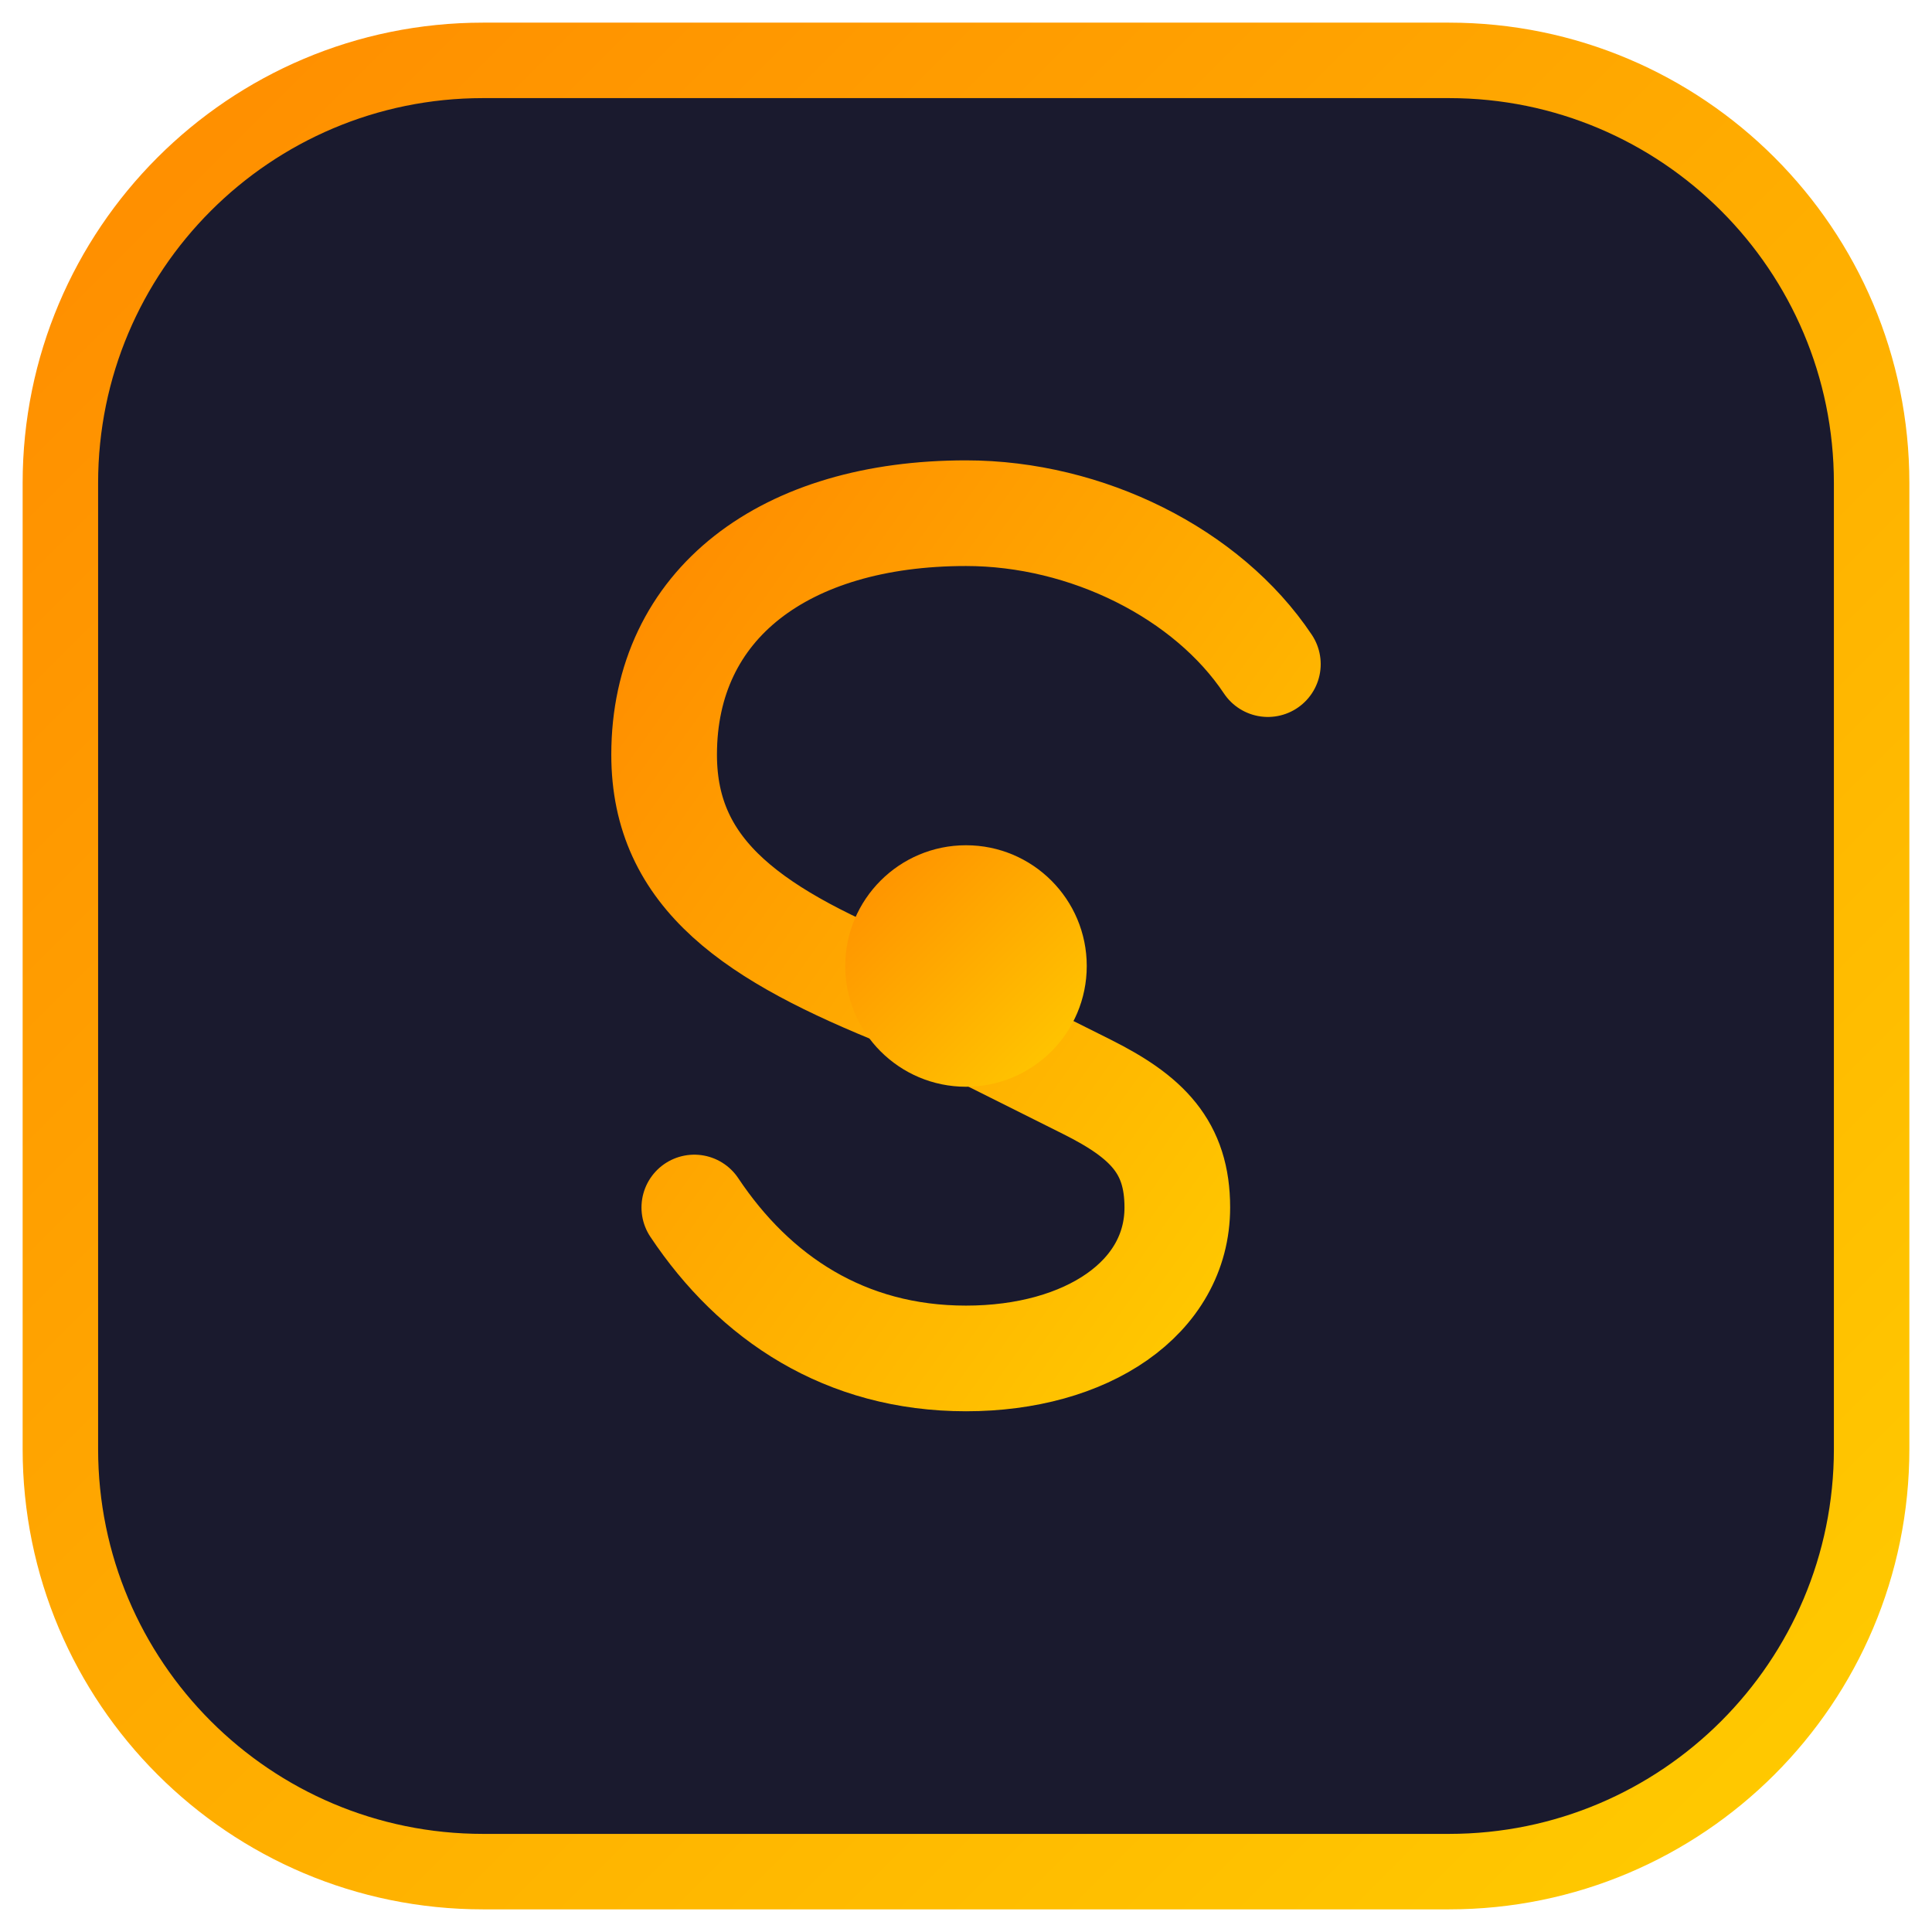
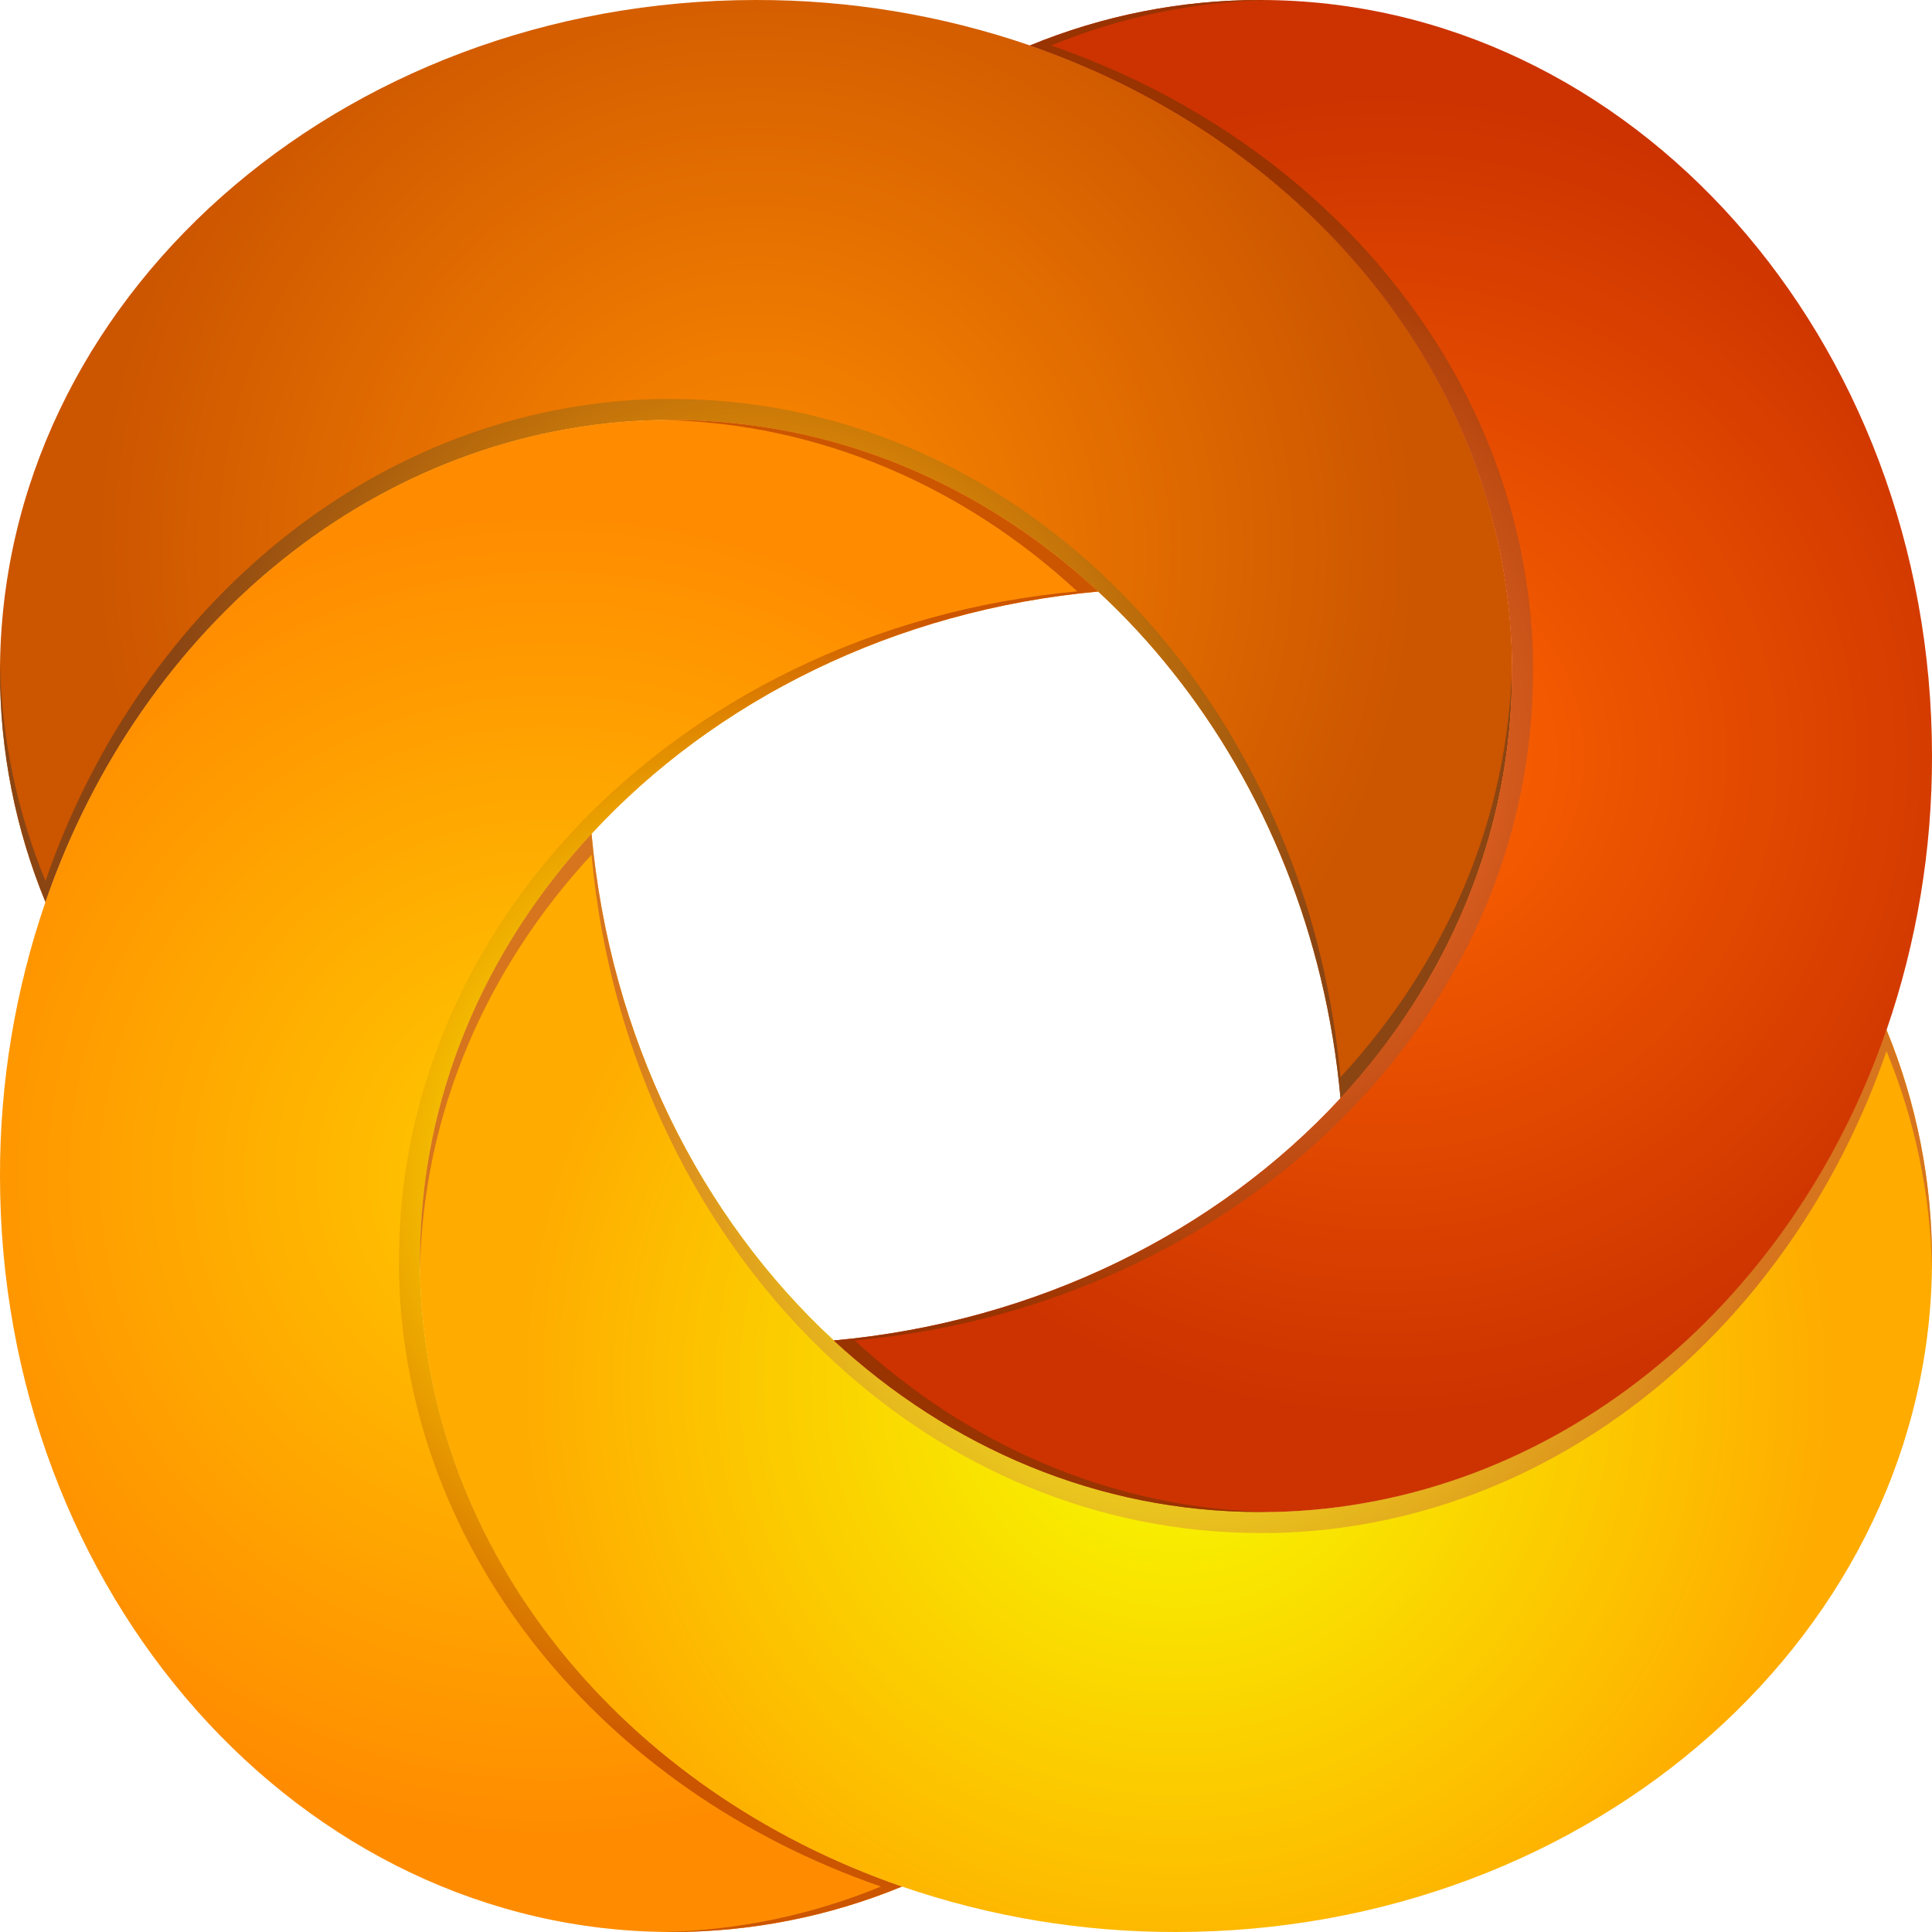
- <svg xmlns="http://www.w3.org/2000/svg" viewBox="0 0 64 64" width="64" height="64">
+ <svg xmlns="http://www.w3.org/2000/svg" viewBox="0 0 460 460" width="460" height="460">
  <defs>
-     <linearGradient id="fg" x1="0%" y1="0%" x2="100%" y2="100%">
-       <stop offset="0%" style="stop-color:#ff8c00" />
-       <stop offset="100%" style="stop-color:#ffcc00" />
-     </linearGradient>
+     <radialGradient id="fg1" cx="200" cy="-16032.74" r="157.31" gradientTransform="matrix(1, 0, 0, -1, 0, -15882)" gradientUnits="userSpaceOnUse">
+       <stop offset="0" stop-color="#ff8c00" />
+       <stop offset="1" stop-color="#cc5500" />
+     </radialGradient>
+     <radialGradient id="fg2" cx="200" cy="-16080.24" r="140.23" gradientTransform="matrix(1, 0, 0, -1, 0, -15882)" gradientUnits="userSpaceOnUse">
+       <stop offset="0.24" stop-color="#ffa500" />
+       <stop offset="1" stop-color="#8b4513" />
+     </radialGradient>
+     <radialGradient id="fg3" cx="150.74" cy="-16182" r="157.31" gradientTransform="matrix(1, 0, 0, -1, 0, -15882)" gradientUnits="userSpaceOnUse">
+       <stop offset="0" stop-color="#ffcc00" />
+       <stop offset="1" stop-color="#ff8c00" />
+     </radialGradient>
+     <radialGradient id="fg4" cx="198.24" cy="-16182" r="140.23" gradientTransform="matrix(1, 0, 0, -1, 0, -15882)" gradientUnits="userSpaceOnUse">
+       <stop offset="0.4" stop-color="#ffd700" />
+       <stop offset="1" stop-color="#cc5500" />
+     </radialGradient>
+     <radialGradient id="fg5" cx="300" cy="-16231.26" r="157.31" gradientTransform="matrix(1, 0, 0, -1, 0, -15882)" gradientUnits="userSpaceOnUse">
+       <stop offset="0" stop-color="#f6ff00" />
+       <stop offset="1" stop-color="#ffab00" />
+     </radialGradient>
+     <radialGradient id="fg6" cx="300" cy="-16183.76" r="140.23" gradientTransform="matrix(1, 0, 0, -1, 0, -15882)" gradientUnits="userSpaceOnUse">
+       <stop offset="0.22" stop-color="#f7ff1e" />
+       <stop offset="1" stop-color="#d6751d" />
+     </radialGradient>
+     <radialGradient id="fg7" cx="349.26" cy="-16082" r="157.31" gradientTransform="matrix(1, 0, 0, -1, 0, -15882)" gradientUnits="userSpaceOnUse">
+       <stop offset="0" stop-color="#ff6600" />
+       <stop offset="1" stop-color="#cc3300" />
+     </radialGradient>
+     <radialGradient id="fg8" cx="301.76" cy="-16082" r="140.23" gradientTransform="matrix(1, 0, 0, -1, 0, -15882)" gradientUnits="userSpaceOnUse">
+       <stop offset="0.21" stop-color="#ff7733" />
+       <stop offset="1" stop-color="#993300" />
+     </radialGradient>
  </defs>
-   <rect x="2" y="2" width="60" height="60" rx="14" fill="#1a1a2e" stroke="url(#fg)" stroke-width="2.5" />
-   <path d="M42 22c-2-3-6-5-10-5-6 0-10 3-10 8 0 4 3 6 8 8l6 3c2 1 3 2 3 4 0 3-3 5-7 5-4 0-7-2-9-5" fill="none" stroke="url(#fg)" stroke-width="3.5" stroke-linecap="round" />
-   <circle cx="32" cy="32" r="4" fill="url(#fg)" />
+   <path fill="url(#fg1)" d="M380,176.62c-1.55-66.46-48.68-123-114.74-145.79A199.47,199.47,0,0,0,200,20C100.59,20,20,91.63,20,180a143.93,143.93,0,0,0,10.83,54.79C53.67,168.73,110.16,121.6,176.62,120c1.12,0,2.25,0,3.38,0,38.52,0,73.87,15.32,101.48,40.84A171.24,171.24,0,0,1,299.22,180c21.92,27.53,36.42,62.7,39.95,101.53C364.68,253.87,380,218.52,380,180,380,178.87,380,177.75,380,176.62Z" transform="translate(-20 -20)" />
+   <path fill="url(#fg2)" d="M339.16,276.48c-3.53-38.83-18-74-39.95-101.53a171.24,171.24,0,0,0-17.73-19.11C253.87,130.32,218.52,115,180,115c-1.13,0-2.25,0-3.38,0-66.46,1.55-123,48.68-145.79,114.74A144,144,0,0,1,20,177.67c0,0.78,0,1.55,0,2.33a143.93,143.93,0,0,0,10.83,54.79C53.67,168.73,110.16,121.6,176.62,120c1.12,0,2.25,0,3.38,0,38.52,0,73.87,15.32,101.48,40.84A171.24,171.24,0,0,1,299.22,180c21.92,27.53,36.42,62.7,39.95,101.53C364.68,253.87,380,218.52,380,180c0-.78,0-1.55,0-2.33C379.28,215.16,364.09,249.51,339.16,276.48Z" transform="translate(-20 -20)" />
+   <path fill="url(#fg3)" d="M120,323.38c0-1.12,0-2.25,0-3.38,0-38.52,15.32-73.87,40.84-101.48,29.33-31.74,72.13-53.27,120.64-57.68C253.87,135.32,218.52,120,180,120c-1.13,0-2.25,0-3.38,0-66.46,1.55-123,48.68-145.79,114.74A199.47,199.47,0,0,0,20,300c0,99.41,71.63,180,160,180a143.93,143.93,0,0,0,54.79-10.83C168.73,446.33,121.6,389.84,120,323.38Z" transform="translate(-20 -20)" />
+   <path fill="url(#fg4)" d="M120,323.38c0-1.12,0-2.25,0-3.38,0-38.52,15.32-73.87,40.84-101.48,29.33-31.74,72.13-53.27,120.64-57.68C253.87,135.32,218.52,120,180,120c-0.78,0-1.55,0-2.33,0,37.49,0.69,71.84,15.88,98.81,40.8-48.51,4.41-91.31,25.94-120.64,57.68C130.32,246.13,115,281.48,115,320c0,1.13,0,2.25,0,3.38,1.55,66.46,48.68,123,114.74,145.79A144,144,0,0,1,177.67,480c0.78,0,1.55,0,2.33,0a143.93,143.93,0,0,0,54.79-10.83C168.73,446.33,121.6,389.84,120,323.38Z" transform="translate(-20 -20)" />
+   <path fill="url(#fg5)" d="M469.17,265.21C446.33,331.27,389.84,378.4,323.38,380c-1.12,0-2.25,0-3.38,0-38.52,0-73.87-15.32-101.48-40.84-31.74-29.33-53.27-72.13-57.68-120.64C135.32,246.13,120,281.48,120,320c0,1.13,0,2.25,0,3.38,1.55,66.46,48.68,123,114.74,145.79A199.47,199.47,0,0,0,300,480c99.41,0,180-71.63,180-160A143.93,143.93,0,0,0,469.17,265.21Z" transform="translate(-20 -20)" />
+   <path fill="url(#fg6)" d="M160.84,223.52c4.41,48.51,25.94,91.31,57.68,120.64C246.13,369.68,281.48,385,320,385c1.13,0,2.25,0,3.38,0,66.46-1.55,123-48.68,145.79-114.74A144,144,0,0,1,480,322.33c0-.78,0-1.55,0-2.33a143.93,143.93,0,0,0-10.83-54.79C446.33,331.27,389.84,378.4,323.38,380c-1.12,0-2.25,0-3.38,0-38.52,0-73.87-15.32-101.48-40.84-31.74-29.33-53.27-72.13-57.68-120.64C135.32,246.13,120,281.48,120,320c0,0.78,0,1.55,0,2.33C120.72,284.84,135.91,250.49,160.84,223.52Z" transform="translate(-20 -20)" />
+   <path fill="url(#fg7)" d="M320,20a143.93,143.93,0,0,0-54.79,10.83C331.27,53.67,378.4,110.16,380,176.62c0,1.12,0,2.25,0,3.38,0,38.52-15.32,73.87-40.84,101.48-29.33,31.74-72.13,53.27-120.64,57.68C246.13,364.68,281.48,380,320,380c1.13,0,2.25,0,3.38,0,66.46-1.55,123-48.68,145.79-114.74A199.47,199.47,0,0,0,480,200C480,100.59,408.37,20,320,20Z" transform="translate(-20 -20)" />
+   <path fill="url(#fg8)" d="M223.52,339.16c48.51-4.41,91.31-25.94,120.64-57.68C369.68,253.87,385,218.52,385,180c0-1.13,0-2.25,0-3.38-1.55-66.46-48.68-123-114.74-145.79A144,144,0,0,1,322.33,20c-0.78,0-1.55,0-2.33,0a143.93,143.93,0,0,0-54.79,10.83C331.27,53.67,378.4,110.16,380,176.62c0,1.12,0,2.25,0,3.38,0,38.52-15.32,73.87-40.84,101.48-29.33,31.74-72.13,53.27-120.64,57.68C246.13,364.68,281.48,380,320,380c0.78,0,1.55,0,2.33,0C284.84,379.28,250.49,364.09,223.52,339.16Z" transform="translate(-20 -20)" />
</svg>
